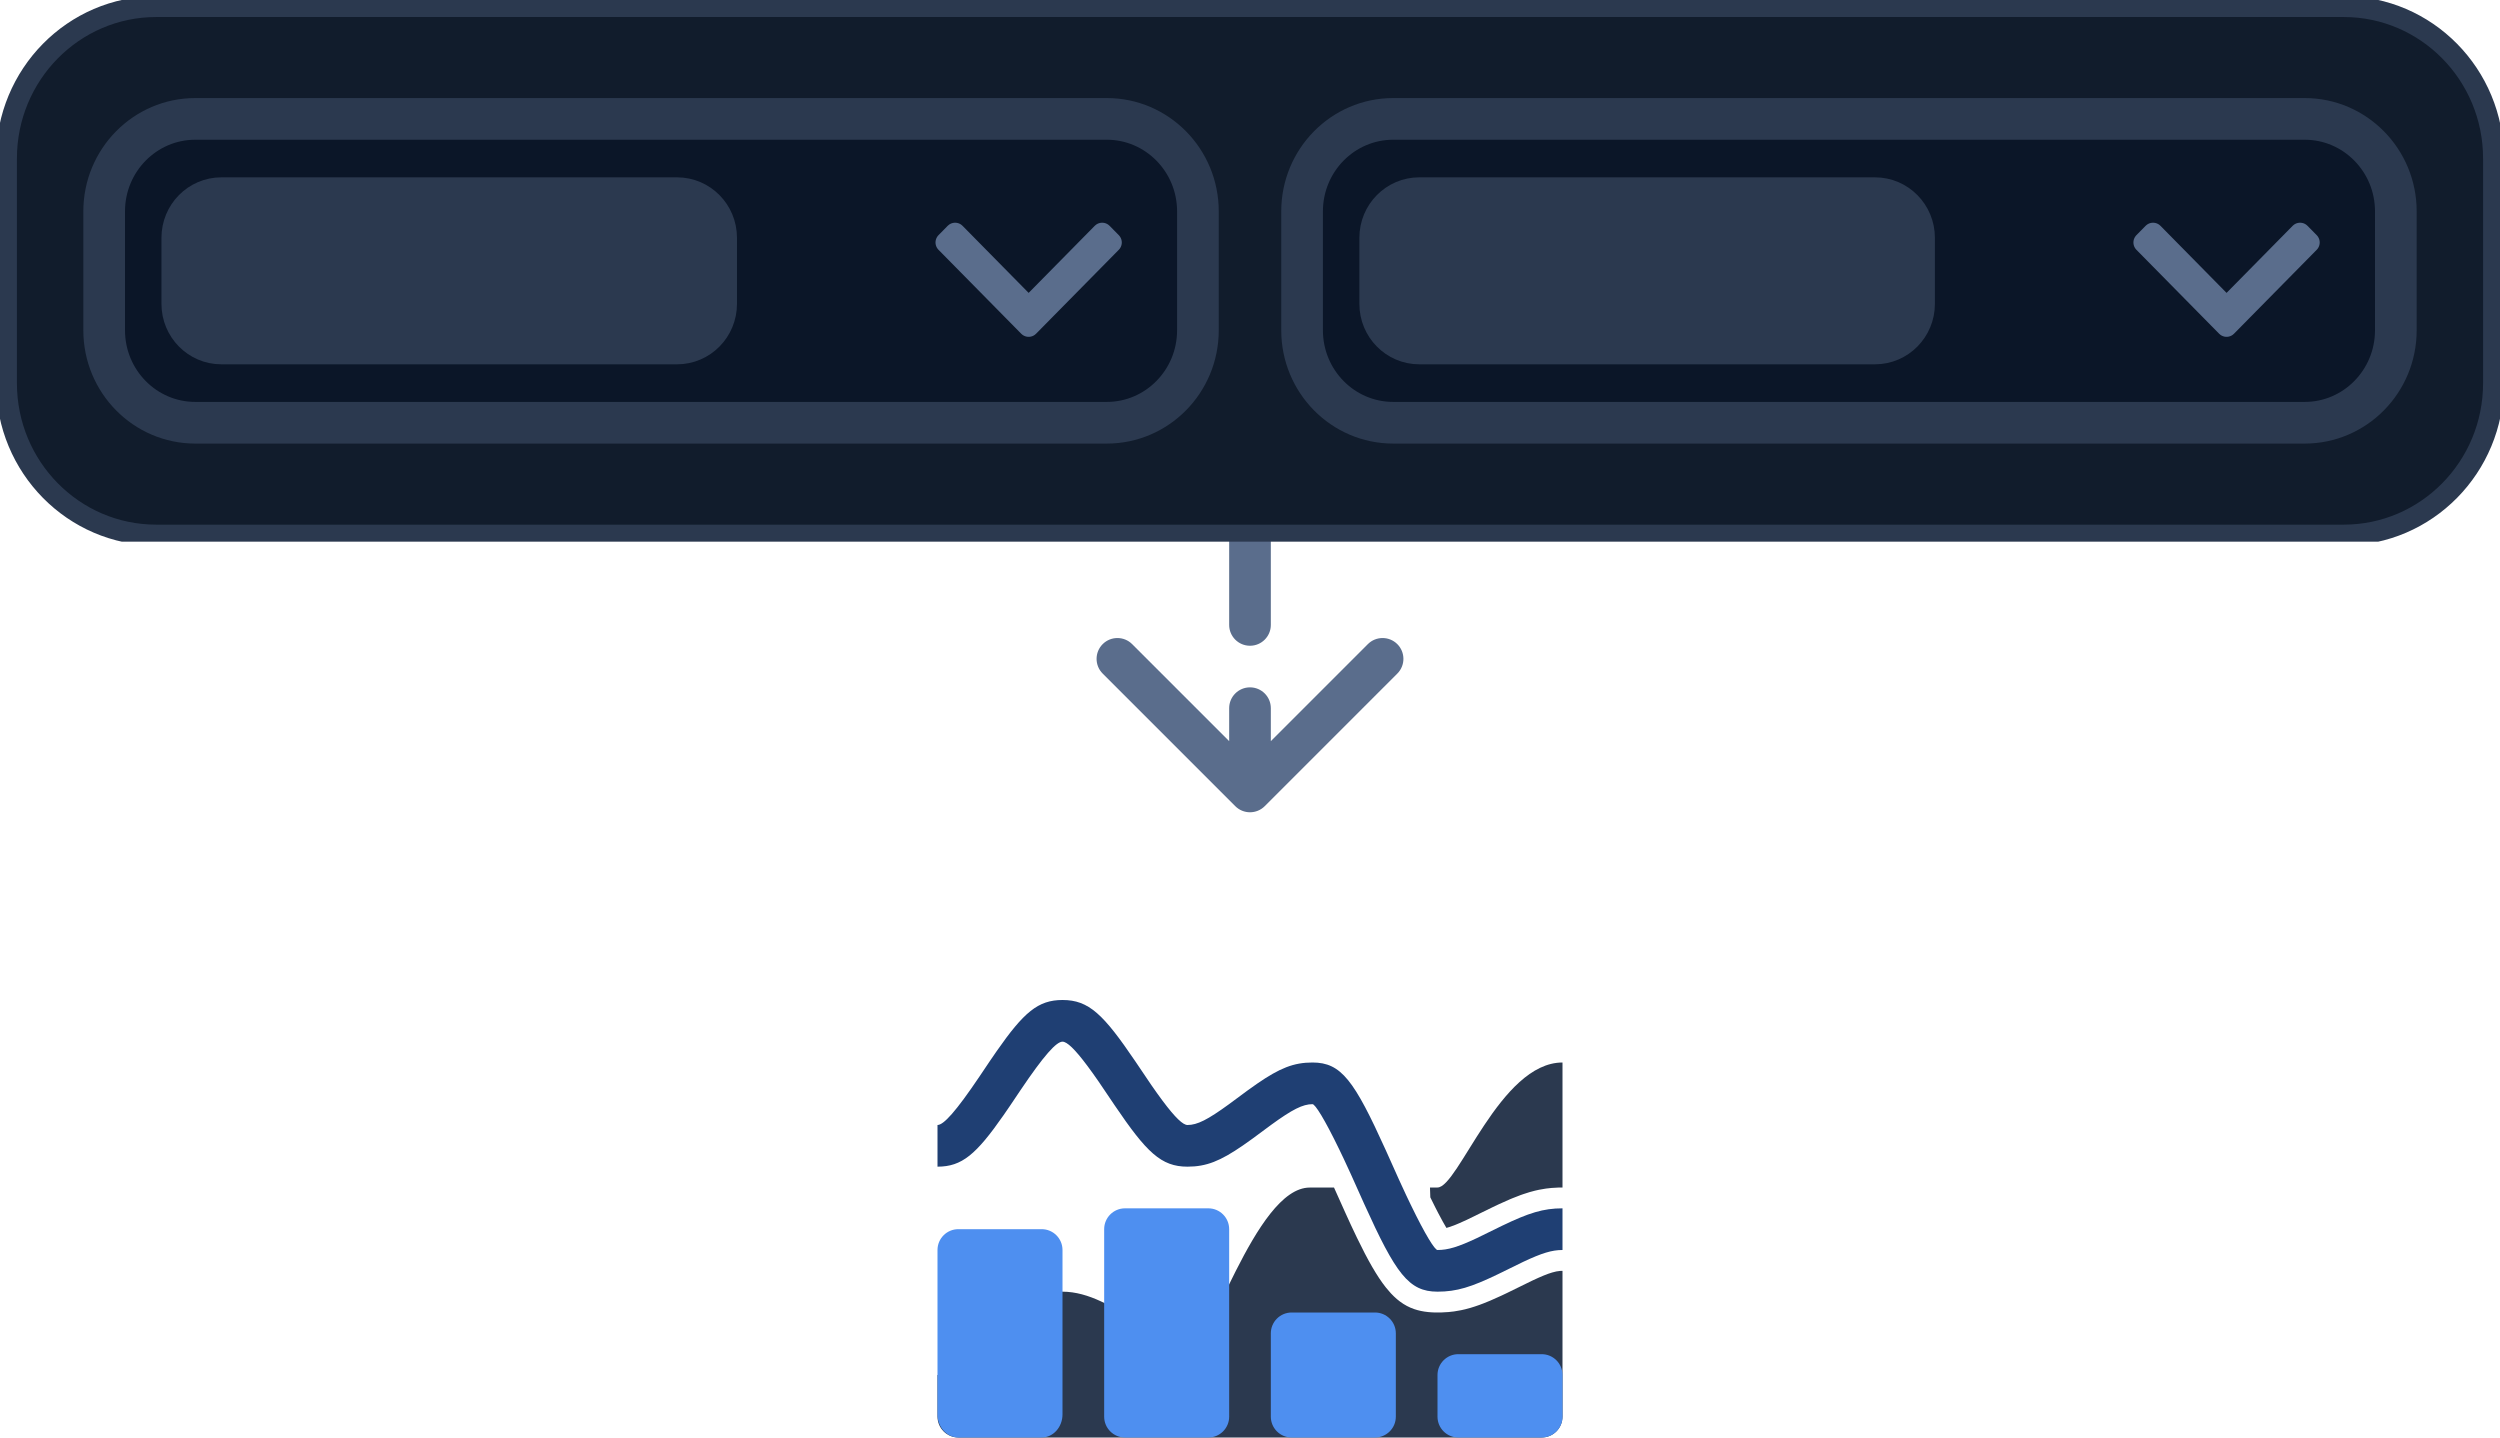
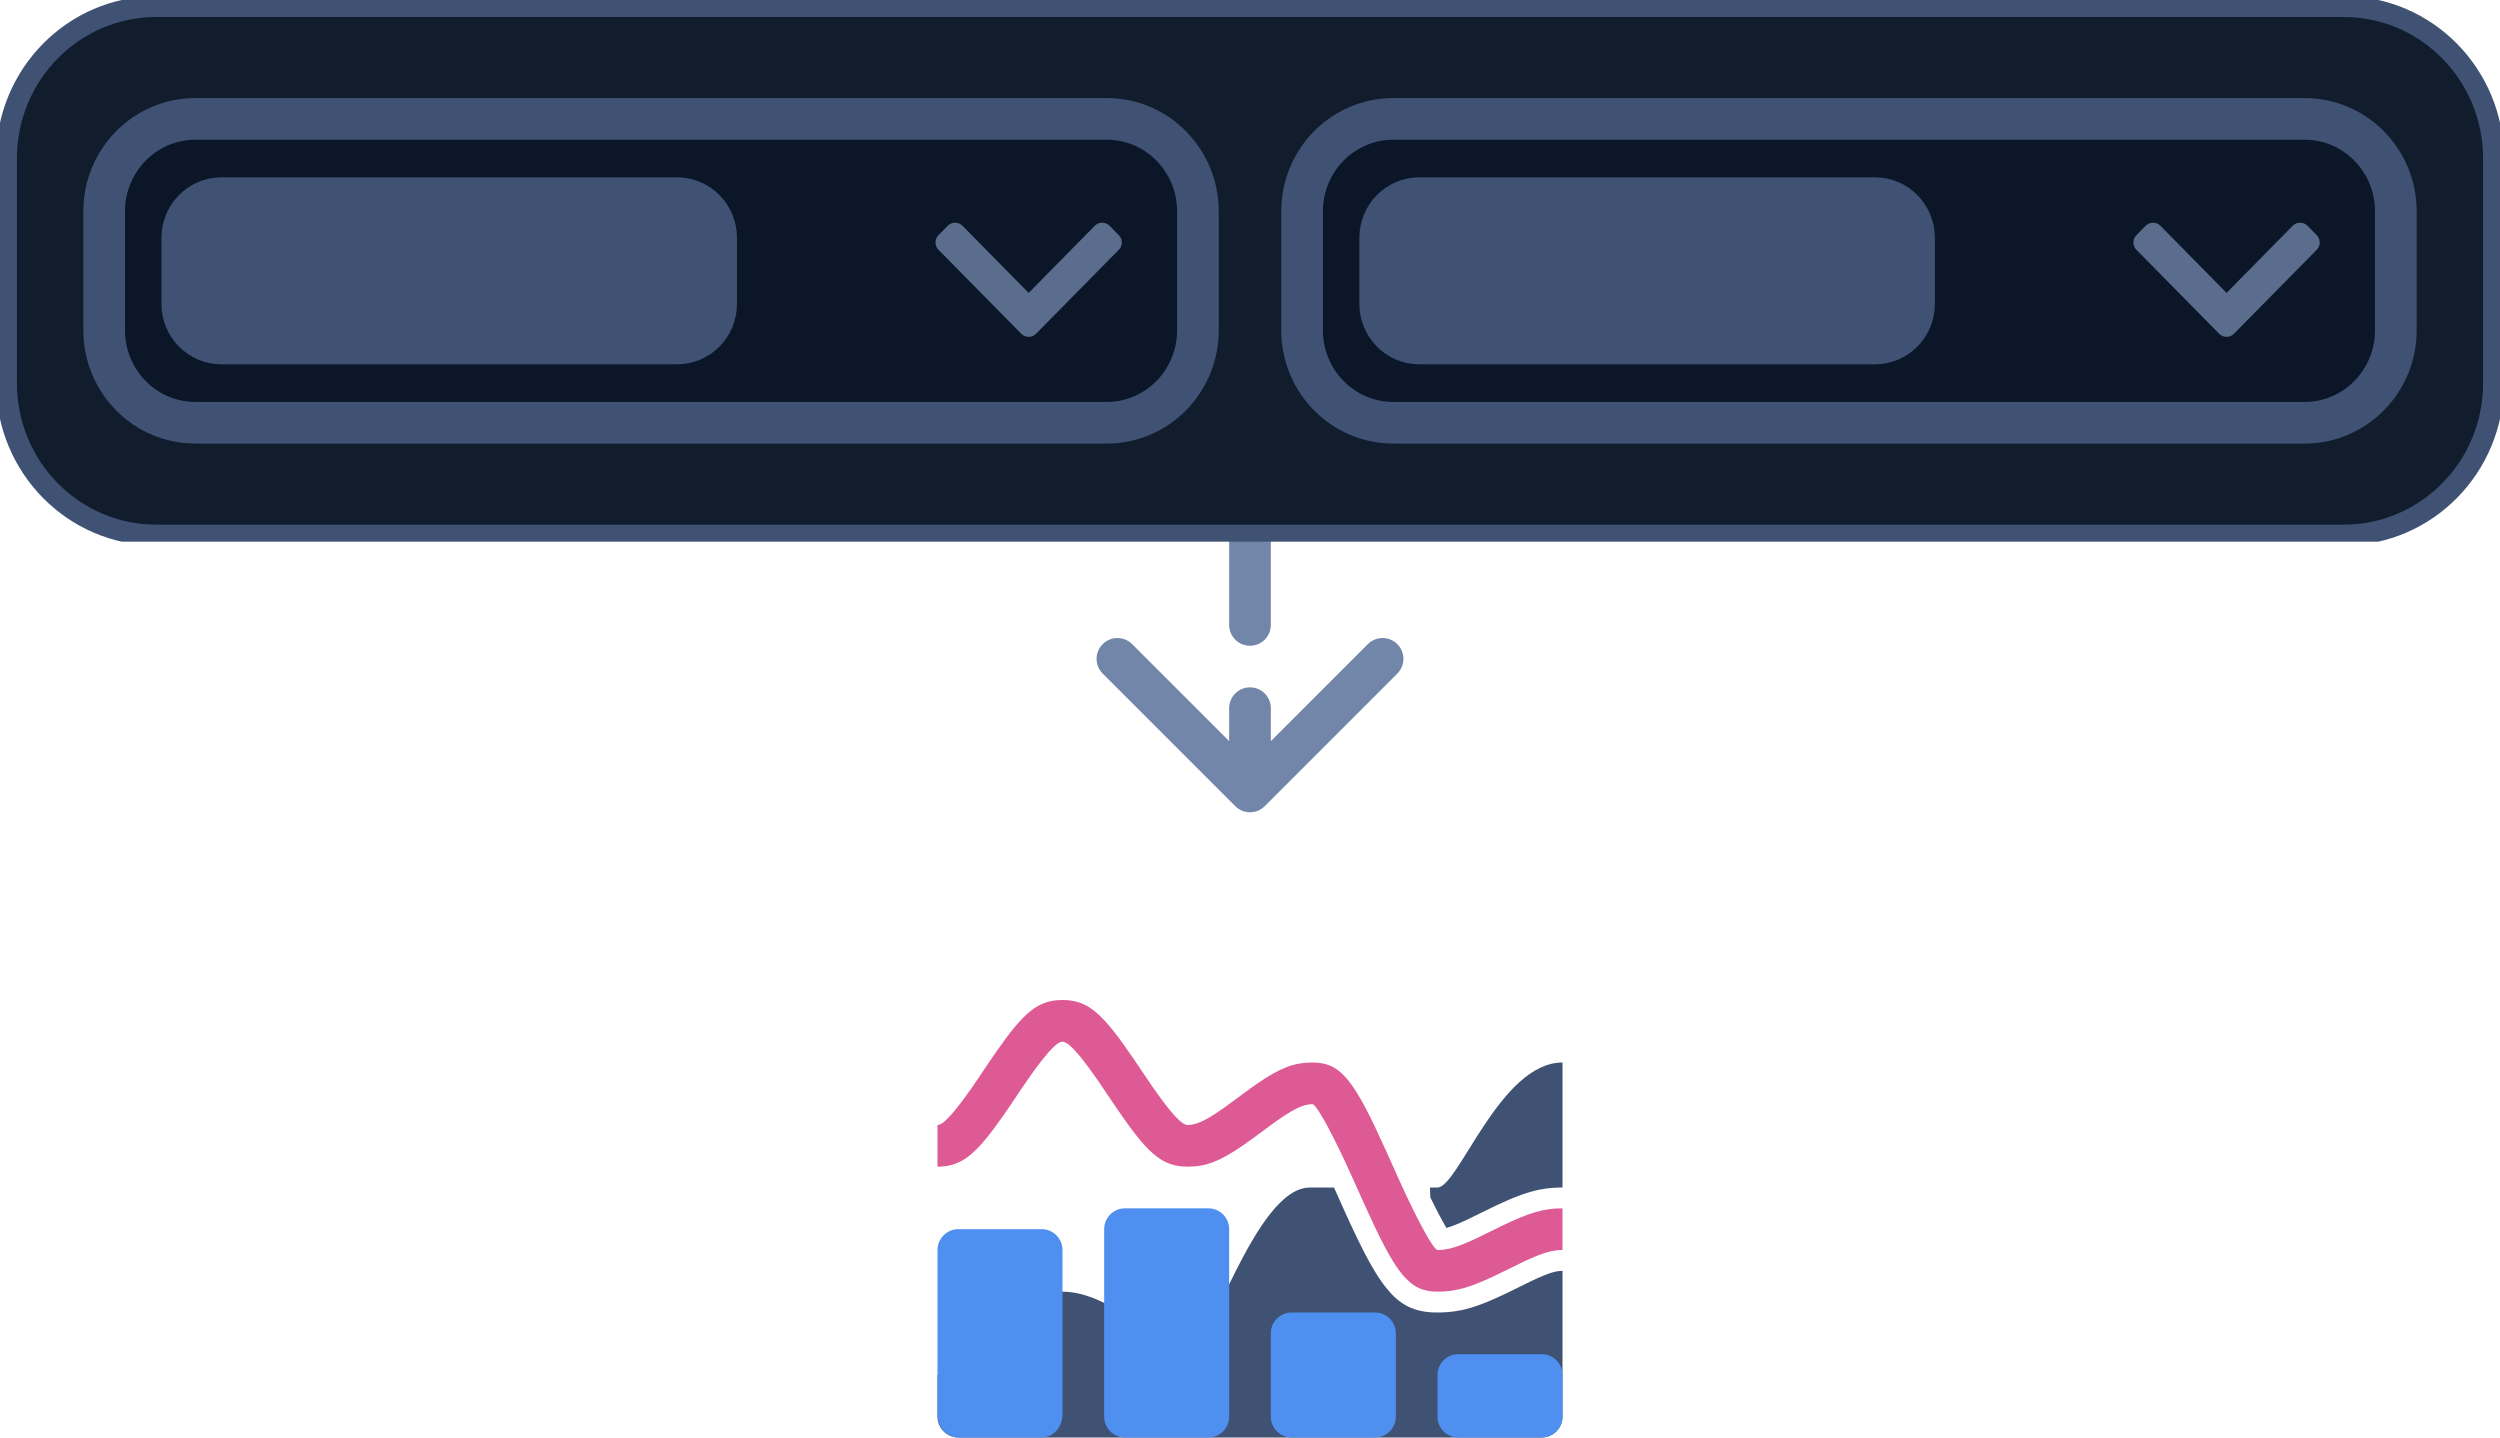
<svg xmlns="http://www.w3.org/2000/svg" width="120" height="69" viewBox="0 0 120 69" fill="none">
-   <path d="M69 63L69.186 62.998L69.531 62.978L69.797 62.948L70.131 62.89L70.324 62.847L70.574 62.78L70.797 62.71L71.012 62.636L71.221 62.557L71.526 62.433C71.692 62.363 71.866 62.285 72.05 62.199L72.335 62.064L73.537 61.475C73.965 61.273 74.265 61.15 74.503 61.08C74.649 61.036 74.772 61.013 74.887 61.004L75 61V68C75 68.552 74.552 69 74 69H46C45.448 69 45 68.552 45 68V66C46 66 48.5 62 51 62C53.5 62 56 65 57 65C58 65 60.23 57.006 62.865 57.003L64.032 57.001L64.573 58.206L64.845 58.801L65.135 59.413C65.652 60.482 66.09 61.255 66.526 61.804C66.607 61.905 66.687 61.998 66.767 62.084C66.862 62.185 66.956 62.275 67.05 62.356L67.193 62.47C67.411 62.634 67.639 62.754 67.884 62.838C68.09 62.909 68.309 62.954 68.544 62.978L68.686 62.99L68.839 62.998L69 63ZM75 51V57L74.814 57.002L74.469 57.022L74.203 57.052L73.872 57.109L73.676 57.153L73.426 57.22L73.122 57.317L72.988 57.364C72.864 57.409 72.735 57.459 72.602 57.514L72.474 57.567C72.308 57.637 72.134 57.715 71.95 57.801L71.665 57.936L70.401 58.554L70.049 58.712L69.862 58.791L69.606 58.886L69.428 58.94C69.319 58.758 69.192 58.528 69.048 58.253L68.888 57.942L68.655 57.472L68.639 57H69C70 57 72 51 75 51Z" fill="#2B394F" />
-   <path d="M75 60C74.493 60 74.012 60.146 73.11 60.571L71.901 61.163C70.62 61.78 69.924 62 69 62C67.616 62 66.997 61.135 65.484 57.794L64.847 56.374L64.501 55.625L64.288 55.18C63.571 53.698 63.126 53 63 53C62.533 53 62.033 53.252 61.01 53.997L60.119 54.656L59.661 54.981C58.576 55.728 57.907 56 57 56C55.731 56 55.034 55.311 53.508 53.061L52.734 51.915L52.462 51.528L52.201 51.17C51.583 50.342 51.214 50 51 50C50.706 50 50.114 50.651 48.983 52.33L48.492 53.061L48.166 53.536C46.859 55.409 46.175 56 45 56V54C45.294 54 45.886 53.349 47.017 51.67L47.508 50.939L47.834 50.464C49.141 48.591 49.825 48 51 48C52.269 48 52.966 48.689 54.492 50.939L55.266 52.085L55.538 52.472L55.799 52.83C56.417 53.658 56.786 54 57 54C57.467 54 57.967 53.748 58.99 53.003L59.881 52.344L60.339 52.019C61.424 51.272 62.093 51 63 51C64.384 51 65.003 51.865 66.516 55.206L67.153 56.626L67.499 57.375L67.712 57.82C68.429 59.302 68.874 60 69 60C69.507 60 69.988 59.854 70.89 59.429L72.099 58.837C73.38 58.22 74.076 58 75 58V60Z" fill="#1F3F73" />
+   <path d="M69 63L69.186 62.998L69.531 62.978L69.797 62.948L70.131 62.89L70.324 62.847L70.574 62.78L70.797 62.71L71.012 62.636L71.221 62.557L71.526 62.433C71.692 62.363 71.866 62.285 72.05 62.199L72.335 62.064L73.537 61.475C73.965 61.273 74.265 61.15 74.503 61.08C74.649 61.036 74.772 61.013 74.887 61.004L75 61V68C75 68.552 74.552 69 74 69H46C45.448 69 45 68.552 45 68V66C46 66 48.5 62 51 62C53.5 62 56 65 57 65C58 65 60.23 57.006 62.865 57.003L64.032 57.001L64.573 58.206L64.845 58.801L65.135 59.413C65.652 60.482 66.09 61.255 66.526 61.804C66.607 61.905 66.687 61.998 66.767 62.084C66.862 62.185 66.956 62.275 67.05 62.356L67.193 62.47C67.411 62.634 67.639 62.754 67.884 62.838C68.09 62.909 68.309 62.954 68.544 62.978L68.686 62.99L68.839 62.998L69 63ZM75 51V57L74.814 57.002L74.469 57.022L74.203 57.052L73.872 57.109L73.676 57.153L73.426 57.22L73.122 57.317L72.988 57.364C72.864 57.409 72.735 57.459 72.602 57.514L72.474 57.567C72.308 57.637 72.134 57.715 71.95 57.801L71.665 57.936L70.401 58.554L70.049 58.712L69.862 58.791L69.606 58.886L69.428 58.94C69.319 58.758 69.192 58.528 69.048 58.253L68.888 57.942L68.655 57.472L68.639 57H69C70 57 72 51 75 51Z" fill="#3F5273" />
+   <path d="M75 60C74.493 60 74.012 60.146 73.11 60.571L71.901 61.163C70.62 61.78 69.924 62 69 62C67.616 62 66.997 61.135 65.484 57.794L64.847 56.374L64.501 55.625L64.288 55.18C63.571 53.698 63.126 53 63 53C62.533 53 62.033 53.252 61.01 53.997L60.119 54.656L59.661 54.981C58.576 55.728 57.907 56 57 56C55.731 56 55.034 55.311 53.508 53.061L52.734 51.915L52.462 51.528L52.201 51.17C51.583 50.342 51.214 50 51 50C50.706 50 50.114 50.651 48.983 52.33L48.492 53.061L48.166 53.536C46.859 55.409 46.175 56 45 56V54C45.294 54 45.886 53.349 47.017 51.67L47.508 50.939L47.834 50.464C49.141 48.591 49.825 48 51 48C52.269 48 52.966 48.689 54.492 50.939L55.266 52.085L55.538 52.472L55.799 52.83C56.417 53.658 56.786 54 57 54C57.467 54 57.967 53.748 58.99 53.003L59.881 52.344L60.339 52.019C61.424 51.272 62.093 51 63 51C64.384 51 65.003 51.865 66.516 55.206L67.153 56.626L67.499 57.375L67.712 57.82C68.429 59.302 68.874 60 69 60C69.507 60 69.988 59.854 70.89 59.429L72.099 58.837C73.38 58.22 74.076 58 75 58V60Z" fill="#DD5A95" />
  <path d="M51 60V67.889C51 68.503 50.552 69 50 69H46C45.448 69 45 68.503 45 67.889V60C45 59.448 45.448 59 46 59H50C50.552 59 51 59.448 51 60ZM59 59V68C59 68.552 58.552 69 58 69H54C53.448 69 53 68.552 53 68V59C53 58.448 53.448 58 54 58H58C58.552 58 59 58.448 59 59ZM67 64V68C67 68.552 66.552 69 66 69H62C61.448 69 61 68.552 61 68V64C61 63.448 61.448 63 62 63H66C66.552 63 67 63.448 67 64ZM75 66V68C75 68.552 74.552 69 74 69H70C69.448 69 69 68.552 69 68V66C69 65.448 69.448 65 70 65H74C74.552 65 75 65.448 75 66Z" fill="#4E8FF0" />
-   <path d="M61 26C61 25.448 60.552 25 60 25C59.448 25 59 25.448 59 26H60H61ZM59.293 38.696C59.683 39.087 60.317 39.087 60.707 38.696L67.071 32.332C67.462 31.942 67.462 31.309 67.071 30.918C66.68 30.528 66.047 30.528 65.657 30.918L60 36.575L54.343 30.918C53.953 30.528 53.319 30.528 52.929 30.918C52.538 31.309 52.538 31.942 52.929 32.332L59.293 38.696ZM59 29.996C59 30.549 59.448 30.996 60 30.996C60.552 30.996 61 30.549 61 29.996H60H59ZM61 33.993C61 33.441 60.552 32.993 60 32.993C59.448 32.993 59 33.441 59 33.993H60H61ZM60 26H59V29.996H60H61V26H60ZM60 33.993H59V37.989H60H61V33.993H60Z" fill="#5A6D8C" />
+   <path d="M61 26C61 25.448 60.552 25 60 25C59.448 25 59 25.448 59 26H60H61ZM59.293 38.696C59.683 39.087 60.317 39.087 60.707 38.696L67.071 32.332C67.462 31.942 67.462 31.309 67.071 30.918C66.68 30.528 66.047 30.528 65.657 30.918L60 36.575L54.343 30.918C53.953 30.528 53.319 30.528 52.929 30.918C52.538 31.309 52.538 31.942 52.929 32.332L59.293 38.696ZM59 29.996C59 30.549 59.448 30.996 60 30.996C60.552 30.996 61 30.549 61 29.996H60H59ZM61 33.993C61 33.441 60.552 32.993 60 32.993C59.448 32.993 59 33.441 59 33.993H60H61ZM60 26H59V29.996H60H61V26H60ZM60 33.993H59V37.989H60H61V33.993H60Z" fill="#7186A8" />
  <g clip-path="url(#clip0_201_44590)">
    <path d="M112.5 0.317H7.5C3.53 0.317 0.312 3.582 0.312 7.61V18.391C0.312 22.418 3.53 25.683 7.5 25.683H112.5C116.47 25.683 119.688 22.418 119.688 18.391V7.61C119.688 3.582 116.47 0.317 112.5 0.317Z" fill="#111C2C" />
-     <path d="M112.5 0.317H7.5C3.53 0.317 0.312 3.582 0.312 7.61V18.391C0.312 22.418 3.53 25.683 7.5 25.683H112.5C116.47 25.683 119.688 22.418 119.688 18.391V7.61C119.688 3.582 116.47 0.317 112.5 0.317Z" stroke="#2B394F" />
-     <path d="M53.125 5.707H9.375C6.959 5.707 5 7.694 5 10.146V15.853C5 18.305 6.959 20.292 9.375 20.292H53.125C55.541 20.292 57.5 18.305 57.5 15.853V10.146C57.5 7.694 55.541 5.707 53.125 5.707Z" fill="#0B1628" stroke="#2B394F" stroke-width="2" />
-     <path d="M32.5 9.512H10.625C9.589 9.512 8.75 10.364 8.75 11.414V14.585C8.75 15.636 9.589 16.487 10.625 16.487H32.5C33.535 16.487 34.375 15.636 34.375 14.585V11.414C34.375 10.364 33.535 9.512 32.5 9.512Z" fill="#2B394F" stroke="#2B394F" stroke-width="2" />
+     <path d="M112.5 0.317H7.5C3.53 0.317 0.312 3.582 0.312 7.61V18.391C0.312 22.418 3.53 25.683 7.5 25.683H112.5C116.47 25.683 119.688 22.418 119.688 18.391V7.61C119.688 3.582 116.47 0.317 112.5 0.317Z" stroke="#3F5273" />
+     <path d="M53.125 5.707H9.375C6.959 5.707 5 7.694 5 10.146V15.853C5 18.305 6.959 20.292 9.375 20.292H53.125C55.541 20.292 57.5 18.305 57.5 15.853V10.146C57.5 7.694 55.541 5.707 53.125 5.707Z" fill="#0B1628" stroke="#3F5273" stroke-width="2" />
+     <path d="M32.5 9.512H10.625C9.589 9.512 8.75 10.364 8.75 11.414V14.585C8.75 15.636 9.589 16.487 10.625 16.487H32.5C33.535 16.487 34.375 15.636 34.375 14.585V11.414C34.375 10.364 33.535 9.512 32.5 9.512Z" fill="#3F5273" stroke="#3F5273" stroke-width="2" />
    <path fill-rule="evenodd" clip-rule="evenodd" d="M49.375 14.771L52.904 11.19L53.346 11.639L49.375 15.668L45.404 11.639L45.846 11.19L49.375 14.771Z" fill="#7186A8" stroke="#5A6D8C" stroke-linejoin="round" />
-     <path d="M110.625 5.707H66.875C64.459 5.707 62.5 7.694 62.5 10.146V15.853C62.5 18.305 64.459 20.292 66.875 20.292H110.625C113.041 20.292 115 18.305 115 15.853V10.146C115 7.694 113.041 5.707 110.625 5.707Z" fill="#0B1628" stroke="#2B394F" stroke-width="2" />
-     <path d="M90 9.512H68.125C67.09 9.512 66.25 10.364 66.25 11.414V14.585C66.25 15.636 67.09 16.487 68.125 16.487H90C91.035 16.487 91.875 15.636 91.875 14.585V11.414C91.875 10.364 91.035 9.512 90 9.512Z" fill="#2B394F" stroke="#2B394F" stroke-width="2" />
+     <path d="M110.625 5.707H66.875C64.459 5.707 62.5 7.694 62.5 10.146V15.853C62.5 18.305 64.459 20.292 66.875 20.292H110.625C113.041 20.292 115 18.305 115 15.853V10.146C115 7.694 113.041 5.707 110.625 5.707Z" fill="#0B1628" stroke="#3F5273" stroke-width="2" />
+     <path d="M90 9.512H68.125C67.09 9.512 66.25 10.364 66.25 11.414V14.585C66.25 15.636 67.09 16.487 68.125 16.487H90C91.035 16.487 91.875 15.636 91.875 14.585V11.414C91.875 10.364 91.035 9.512 90 9.512Z" fill="#3F5273" stroke="#3F5273" stroke-width="2" />
    <path fill-rule="evenodd" clip-rule="evenodd" d="M106.875 14.771L110.404 11.19L110.846 11.639L106.875 15.668L102.904 11.639L103.346 11.19L106.875 14.771Z" fill="#7186A8" stroke="#5A6D8C" stroke-linejoin="round" />
  </g>
  <defs>
    <clipPath id="clip0_201_44590">
      <rect width="120" height="26" fill="#0B1628" />
    </clipPath>
  </defs>
</svg>
